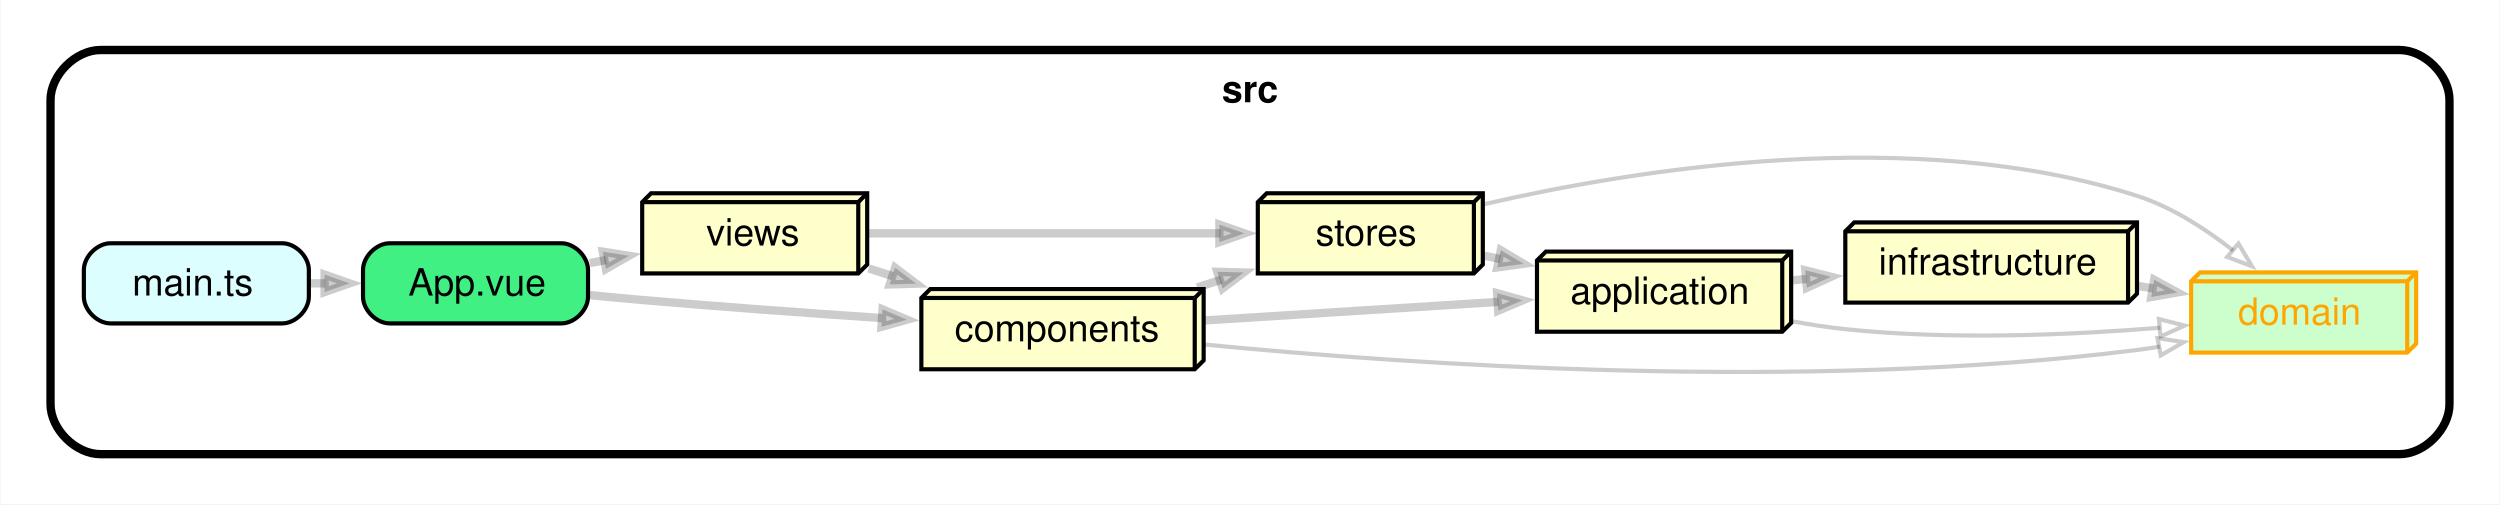
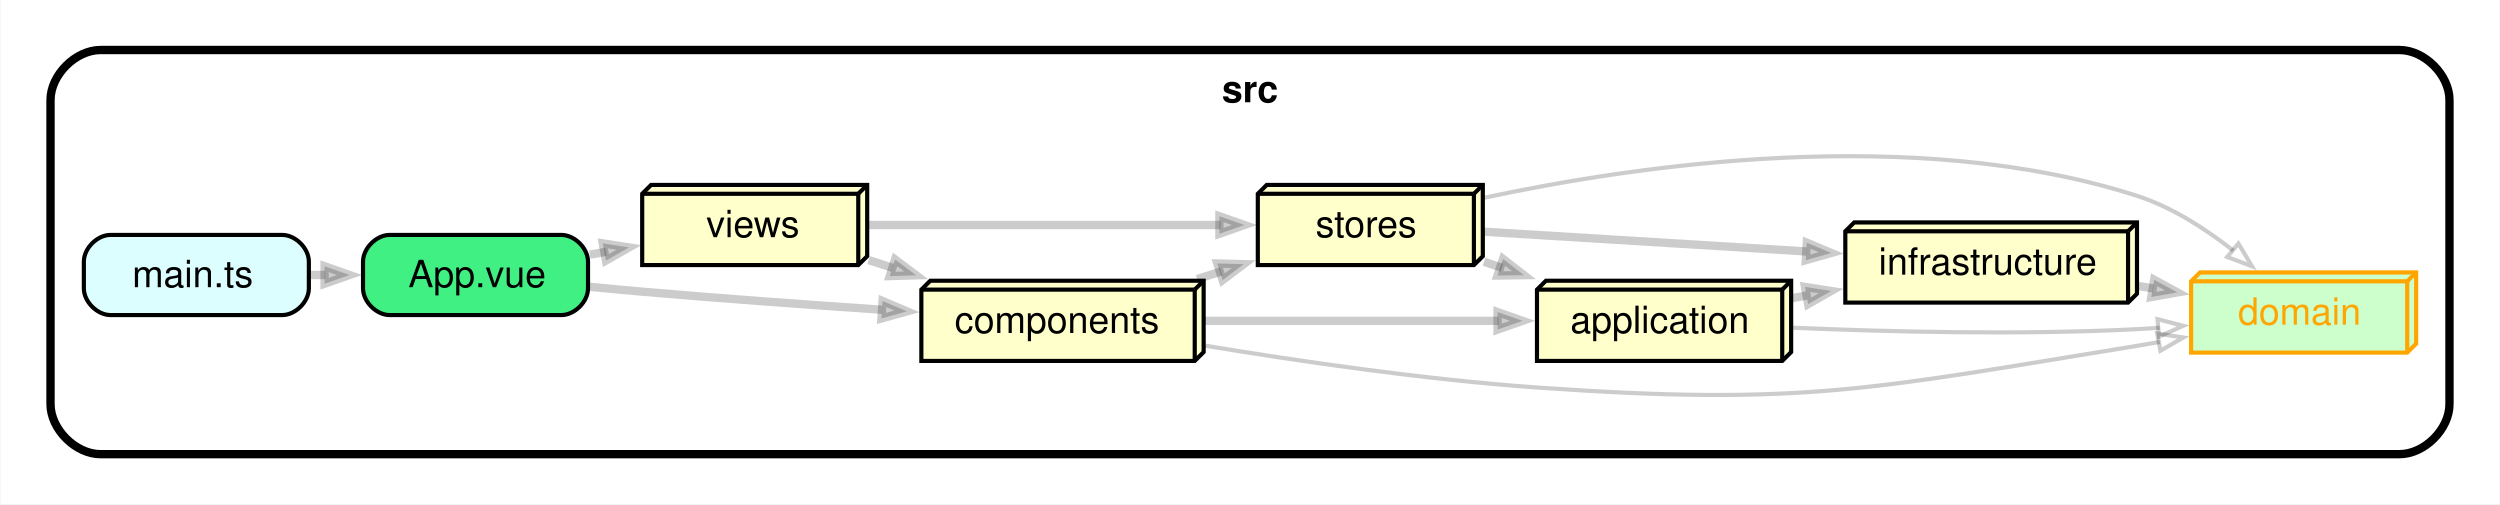
<svg xmlns="http://www.w3.org/2000/svg" xmlns:xlink="http://www.w3.org/1999/xlink" width="600pt" height="121pt" viewBox="0.00 0.00 599.75 121.00">
  <g id="graph0" class="graph" transform="scale(1 1) rotate(0) translate(4 117)">
    <polygon fill="white" stroke="none" points="-4,4 -4,-117 595.75,-117 595.75,4 -4,4" />
    <g id="clust1" class="cluster">
      <path fill="#ffffff" stroke="black" stroke-width="2" d="M20,-8C20,-8 571.75,-8 571.75,-8 577.75,-8 583.75,-14 583.75,-20 583.75,-20 583.75,-93 583.75,-93 583.75,-99 577.75,-105 571.75,-105 571.75,-105 20,-105 20,-105 14,-105 8,-99 8,-93 8,-93 8,-20 8,-20 8,-14 14,-8 20,-8" />
      <text text-anchor="middle" x="295.88" y="-92.45" font-family="Helvetica,sans-Serif" font-weight="bold" font-size="9.00">src</text>
    </g>
    <g id="node1" class="node">
      <g id="a_node1">
        <a xlink:href="src/App.vue" xlink:title="App.vue">
-           <path fill="#41f083" stroke="black" d="M130.58,-58.62C130.58,-58.62 89.42,-58.62 89.42,-58.62 86.21,-58.62 83,-55.42 83,-52.21 83,-52.21 83,-45.79 83,-45.79 83,-42.58 86.21,-39.38 89.42,-39.38 89.42,-39.38 130.58,-39.38 130.58,-39.38 133.79,-39.38 137,-42.58 137,-45.79 137,-45.79 137,-52.21 137,-52.21 137,-55.42 133.79,-58.62 130.58,-58.62" />
-           <text text-anchor="start" x="93.88" y="-46.08" font-family="Helvetica,sans-Serif" font-size="9.00">App.vue</text>
+           <path fill="#41f083" stroke="black" d="M130.58,-60.62C130.58,-60.62 89.42,-60.62 89.42,-60.62 86.21,-60.62 83,-57.42 83,-54.21 83,-54.21 83,-47.79 83,-47.79 83,-44.58 86.21,-41.38 89.42,-41.38 89.42,-41.38 130.58,-41.38 130.58,-41.38 133.79,-41.38 137,-44.58 137,-47.79 137,-47.79 137,-54.21 137,-54.21 137,-57.42 133.79,-60.62 130.58,-60.62" />
+           <text text-anchor="start" x="93.88" y="-48.08" font-family="Helvetica,sans-Serif" font-size="9.00">App.vue</text>
        </a>
      </g>
    </g>
    <g id="node2" class="node">
      <g id="a_node2">
        <a xlink:href="src/components" xlink:title="components">
-           <polygon fill="#ffffcc" stroke="black" points="284.75,-47.62 219.14,-47.62 217,-45.49 217,-28.38 282.61,-28.38 284.75,-30.51 284.75,-47.62" />
-           <polyline fill="none" stroke="black" points="282.61,-45.49 217,-45.49" />
-           <polyline fill="none" stroke="black" points="282.61,-45.49 282.61,-28.38" />
-           <polyline fill="none" stroke="black" points="282.61,-45.49 284.75,-47.62" />
-           <text text-anchor="start" x="225" y="-35.08" font-family="Helvetica,sans-Serif" font-size="9.00">components</text>
+           <polygon fill="#ffffcc" stroke="black" points="284.75,-49.62 219.14,-49.62 217,-47.49 217,-30.38 282.61,-30.38 284.75,-32.51 284.75,-49.62" />
+           <polyline fill="none" stroke="black" points="282.61,-47.49 217,-47.49" />
+           <polyline fill="none" stroke="black" points="282.61,-47.49 282.61,-30.38" />
+           <polyline fill="none" stroke="black" points="282.61,-47.49 284.75,-49.62" />
+           <text text-anchor="start" x="225" y="-37.08" font-family="Helvetica,sans-Serif" font-size="9.00">components</text>
        </a>
      </g>
    </g>
    <g id="edge1" class="edge">
-       <path fill="none" stroke="#000000" stroke-width="2" stroke-opacity="0.2" d="M137.42,-46.17C141.63,-45.76 145.93,-45.35 150,-45 168.88,-43.37 189.78,-41.86 207.57,-40.66" />
-       <polygon fill="#000000" fill-opacity="0.2" stroke="#000000" stroke-width="2" stroke-opacity="0.2" points="207.69,-42.76 213.54,-40.27 207.42,-38.57 207.69,-42.76" />
+       <path fill="none" stroke="#000000" stroke-width="2" stroke-opacity="0.2" d="M137.42,-48.17C141.63,-47.76 145.93,-47.35 150,-47 168.88,-45.37 189.78,-43.86 207.57,-42.66" />
+       <polygon fill="#000000" fill-opacity="0.2" stroke="#000000" stroke-width="2" stroke-opacity="0.2" points="207.69,-44.76 213.54,-42.27 207.42,-40.57 207.69,-44.76" />
    </g>
    <g id="node3" class="node">
      <g id="a_node3">
        <a xlink:href="src/views" xlink:title="views">
-           <polygon fill="#ffffcc" stroke="black" points="204,-70.62 152.14,-70.62 150,-68.49 150,-51.38 201.86,-51.38 204,-53.51 204,-70.62" />
-           <polyline fill="none" stroke="black" points="201.86,-68.49 150,-68.49" />
-           <polyline fill="none" stroke="black" points="201.86,-68.49 201.86,-51.38" />
-           <polyline fill="none" stroke="black" points="201.86,-68.49 204,-70.62" />
-           <text text-anchor="start" x="165.38" y="-58.08" font-family="Helvetica,sans-Serif" font-size="9.00">views</text>
+           <polygon fill="#ffffcc" stroke="black" points="204,-72.62 152.14,-72.62 150,-70.49 150,-53.38 201.86,-53.38 204,-55.51 204,-72.62" />
+           <polyline fill="none" stroke="black" points="201.86,-70.49 150,-70.49" />
+           <polyline fill="none" stroke="black" points="201.86,-70.49 201.86,-53.38" />
+           <polyline fill="none" stroke="black" points="201.86,-70.49 204,-72.62" />
+           <text text-anchor="start" x="165.38" y="-60.08" font-family="Helvetica,sans-Serif" font-size="9.00">views</text>
        </a>
      </g>
    </g>
    <g id="edge2" class="edge">
-       <path fill="none" stroke="#000000" stroke-width="2" stroke-opacity="0.2" d="M137.44,-53.88C138.71,-54.12 140,-54.35 141.29,-54.59" />
-       <polygon fill="#000000" fill-opacity="0.2" stroke="#000000" stroke-width="2" stroke-opacity="0.2" points="140.54,-56.59 146.82,-55.61 141.3,-52.46 140.54,-56.59" />
+       <path fill="none" stroke="#000000" stroke-width="2" stroke-opacity="0.2" d="M137.44,-55.88C138.71,-56.12 140,-56.35 141.29,-56.59" />
+       <polygon fill="#000000" fill-opacity="0.2" stroke="#000000" stroke-width="2" stroke-opacity="0.2" points="140.54,-58.59 146.82,-57.61 141.3,-54.46 140.54,-58.59" />
    </g>
    <g id="node4" class="node">
      <g id="a_node4">
        <a xlink:href="src/application" xlink:title="application">
-           <polygon fill="#ffffcc" stroke="black" points="425.75,-56.62 366.89,-56.62 364.75,-54.49 364.75,-37.38 423.61,-37.38 425.75,-39.51 425.75,-56.62" />
-           <polyline fill="none" stroke="black" points="423.61,-54.49 364.75,-54.49" />
-           <polyline fill="none" stroke="black" points="423.61,-54.49 423.61,-37.38" />
-           <polyline fill="none" stroke="black" points="423.61,-54.49 425.75,-56.62" />
-           <text text-anchor="start" x="372.75" y="-44.08" font-family="Helvetica,sans-Serif" font-size="9.00">application</text>
+           <polygon fill="#ffffcc" stroke="black" points="425.75,-49.62 366.89,-49.62 364.75,-47.49 364.75,-30.38 423.61,-30.38 425.75,-32.51 425.75,-49.62" />
+           <polyline fill="none" stroke="black" points="423.61,-47.49 364.75,-47.49" />
+           <polyline fill="none" stroke="black" points="423.61,-47.49 423.61,-30.38" />
+           <polyline fill="none" stroke="black" points="423.61,-47.49 425.75,-49.62" />
+           <text text-anchor="start" x="372.75" y="-37.08" font-family="Helvetica,sans-Serif" font-size="9.00">application</text>
        </a>
      </g>
    </g>
    <g id="edge5" class="edge">
-       <path fill="none" stroke="#000000" stroke-width="2" stroke-opacity="0.2" d="M284.9,-40.09C305.98,-41.42 333.4,-43.15 355.51,-44.55" />
-       <polygon fill="#000000" fill-opacity="0.2" stroke="#000000" stroke-width="2" stroke-opacity="0.2" points="355.18,-46.63 361.3,-44.92 355.44,-42.44 355.18,-46.63" />
+       <path fill="none" stroke="#000000" stroke-width="2" stroke-opacity="0.2" d="M284.9,-40C305.98,-40 333.4,-40 355.51,-40" />
+       <polygon fill="#000000" fill-opacity="0.2" stroke="#000000" stroke-width="2" stroke-opacity="0.2" points="355.29,-42.1 361.29,-40 355.29,-37.9 355.29,-42.1" />
    </g>
    <g id="node5" class="node">
      <g id="a_node5">
        <a xlink:href="src/domain" xlink:title="no-orphans">
          <polygon fill="#ccffcc" stroke="orange" points="575.75,-51.62 523.89,-51.62 521.75,-49.49 521.75,-32.38 573.61,-32.38 575.75,-34.51 575.75,-51.62" />
          <polyline fill="none" stroke="orange" points="573.61,-49.49 521.75,-49.49" />
          <polyline fill="none" stroke="orange" points="573.61,-49.49 573.61,-32.38" />
          <polyline fill="none" stroke="orange" points="573.61,-49.49 575.75,-51.62" />
          <text text-anchor="start" x="533" y="-39.08" font-family="Helvetica,sans-Serif" font-size="9.00" fill="orange">domain</text>
        </a>
      </g>
    </g>
    <g id="edge7" class="edge">
-       <path fill="none" stroke="#000000" stroke-opacity="0.2" d="M284.88,-34.32C333.93,-29.54 428.87,-22.93 508.75,-33 510.56,-33.23 512.41,-33.5 514.27,-33.82" />
-       <polygon fill="none" stroke="#000000" stroke-opacity="0.2" points="513.67,-35.84 519.96,-34.89 514.45,-31.71 513.67,-35.84" />
+       <path fill="none" stroke="#000000" stroke-opacity="0.2" d="M284.84,-34.08C307.28,-30.36 337.7,-25.91 364.75,-24 428.75,-19.49 445.43,-23.71 508.75,-34 510.54,-34.29 512.37,-34.61 514.22,-34.94" />
+       <polygon fill="none" stroke="#000000" stroke-opacity="0.2" points="513.6,-36.96 519.88,-36 514.38,-32.83 513.6,-36.96" />
    </g>
    <g id="node7" class="node">
      <g id="a_node7">
        <a xlink:href="src/stores" xlink:title="stores">
-           <polygon fill="#ffffcc" stroke="black" points="351.75,-70.62 299.89,-70.62 297.75,-68.49 297.75,-51.38 349.61,-51.38 351.75,-53.51 351.75,-70.62" />
-           <polyline fill="none" stroke="black" points="349.61,-68.49 297.75,-68.49" />
-           <polyline fill="none" stroke="black" points="349.61,-68.49 349.61,-51.38" />
-           <polyline fill="none" stroke="black" points="349.61,-68.49 351.75,-70.62" />
-           <text text-anchor="start" x="311.62" y="-58.08" font-family="Helvetica,sans-Serif" font-size="9.00">stores</text>
+           <polygon fill="#ffffcc" stroke="black" points="351.75,-72.62 299.89,-72.62 297.75,-70.49 297.75,-53.38 349.61,-53.38 351.75,-55.51 351.75,-72.62" />
+           <polyline fill="none" stroke="black" points="349.61,-70.49 297.75,-70.49" />
+           <polyline fill="none" stroke="black" points="349.61,-70.49 349.61,-53.38" />
+           <polyline fill="none" stroke="black" points="349.61,-70.49 351.75,-72.62" />
+           <text text-anchor="start" x="311.62" y="-60.08" font-family="Helvetica,sans-Serif" font-size="9.00">stores</text>
        </a>
      </g>
    </g>
    <g id="edge6" class="edge">
-       <path fill="none" stroke="#000000" stroke-width="2" stroke-opacity="0.2" d="M283.19,-48.02C285.1,-48.63 287.02,-49.25 288.94,-49.86" />
-       <polygon fill="#000000" fill-opacity="0.2" stroke="#000000" stroke-width="2" stroke-opacity="0.2" points="288.02,-51.77 294.37,-51.6 289.3,-47.77 288.02,-51.77" />
-     </g>
-     <g id="edge12" class="edge">
-       <path fill="none" stroke="#000000" stroke-width="2" stroke-opacity="0.2" d="M204.36,-52.57C206.24,-51.96 208.17,-51.35 210.11,-50.72" />
-       <polygon fill="#000000" fill-opacity="0.2" stroke="#000000" stroke-width="2" stroke-opacity="0.2" points="210.69,-52.74 215.76,-48.92 209.41,-48.74 210.69,-52.74" />
+       <path fill="none" stroke="#000000" stroke-width="2" stroke-opacity="0.2" d="M283.19,-50.02C285.1,-50.63 287.02,-51.25 288.94,-51.86" />
+       <polygon fill="#000000" fill-opacity="0.2" stroke="#000000" stroke-width="2" stroke-opacity="0.2" points="288.02,-53.77 294.37,-53.6 289.3,-49.77 288.02,-53.77" />
    </g>
    <g id="edge13" class="edge">
-       <path fill="none" stroke="#000000" stroke-width="2" stroke-opacity="0.2" d="M204.39,-61C228.02,-61 262.84,-61 288.78,-61" />
-       <polygon fill="#000000" fill-opacity="0.2" stroke="#000000" stroke-width="2" stroke-opacity="0.2" points="288.53,-63.1 294.53,-61 288.53,-58.9 288.53,-63.1" />
+       <path fill="none" stroke="#000000" stroke-width="2" stroke-opacity="0.2" d="M204.36,-54.57C206.24,-53.96 208.17,-53.35 210.11,-52.72" />
+       <polygon fill="#000000" fill-opacity="0.2" stroke="#000000" stroke-width="2" stroke-opacity="0.2" points="210.69,-54.74 215.76,-50.92 209.41,-50.74 210.69,-54.74" />
+     </g>
+     <g id="edge14" class="edge">
+       <path fill="none" stroke="#000000" stroke-width="2" stroke-opacity="0.2" d="M204.39,-63C228.02,-63 262.84,-63 288.78,-63" />
+       <polygon fill="#000000" fill-opacity="0.2" stroke="#000000" stroke-width="2" stroke-opacity="0.2" points="288.53,-65.1 294.53,-63 288.53,-60.9 288.53,-65.1" />
    </g>
    <g id="edge3" class="edge">
-       <path fill="none" stroke="#000000" stroke-opacity="0.2" d="M425.85,-39.91C430.15,-39.12 434.55,-38.44 438.75,-38 464.02,-35.35 492.75,-36.58 514.36,-38.35" />
-       <polygon fill="none" stroke="#000000" stroke-opacity="0.2" points="514.02,-40.43 520.18,-38.86 514.39,-36.24 514.02,-40.43" />
+       <path fill="none" stroke="#000000" stroke-opacity="0.2" d="M425.88,-38.36C448.57,-37.38 480.66,-36.56 508.75,-38 510.53,-38.09 512.36,-38.21 514.21,-38.34" />
+       <polygon fill="none" stroke="#000000" stroke-opacity="0.2" points="513.68,-40.4 519.84,-38.8 514.03,-36.22 513.68,-40.4" />
    </g>
    <g id="node6" class="node">
      <g id="a_node6">
        <a xlink:href="src/infrastructure" xlink:title="infrastructure">
          <polygon fill="#ffffcc" stroke="black" points="508.75,-63.62 440.89,-63.62 438.75,-61.49 438.75,-44.38 506.61,-44.38 508.75,-46.51 508.75,-63.62" />
          <polyline fill="none" stroke="black" points="506.61,-61.49 438.75,-61.49" />
          <polyline fill="none" stroke="black" points="506.61,-61.49 506.61,-44.38" />
          <polyline fill="none" stroke="black" points="506.61,-61.49 508.75,-63.62" />
          <text text-anchor="start" x="446.75" y="-51.08" font-family="Helvetica,sans-Serif" font-size="9.00">infrastructure</text>
        </a>
      </g>
    </g>
    <g id="edge4" class="edge">
-       <path fill="none" stroke="#000000" stroke-width="2" stroke-opacity="0.2" d="M426.05,-49.73C427.18,-49.83 428.32,-49.93 429.47,-50.04" />
-       <polygon fill="#000000" fill-opacity="0.2" stroke="#000000" stroke-width="2" stroke-opacity="0.2" points="429.15,-52.12 435.32,-50.57 429.53,-47.94 429.15,-52.12" />
+       <path fill="none" stroke="#000000" stroke-width="2" stroke-opacity="0.2" d="M426.05,-45.45C427.18,-45.66 428.32,-45.87 429.47,-46.08" />
+       <polygon fill="#000000" fill-opacity="0.2" stroke="#000000" stroke-width="2" stroke-opacity="0.2" points="429.07,-48.14 435.35,-47.16 429.83,-44.01 429.07,-48.14" />
    </g>
    <g id="edge8" class="edge">
      <path fill="none" stroke="#000000" stroke-width="2" stroke-opacity="0.2" d="M509.11,-48.35C510.28,-48.16 511.45,-47.97 512.61,-47.78" />
      <polygon fill="#000000" fill-opacity="0.2" stroke="#000000" stroke-width="2" stroke-opacity="0.2" points="512.87,-49.86 518.45,-46.82 512.19,-45.72 512.87,-49.86" />
    </g>
    <g id="edge10" class="edge">
-       <path fill="none" stroke="#000000" stroke-width="2" stroke-opacity="0.2" d="M352.04,-55.63C353.31,-55.37 354.6,-55.1 355.9,-54.84" />
-       <polygon fill="#000000" fill-opacity="0.2" stroke="#000000" stroke-width="2" stroke-opacity="0.2" points="356.07,-56.95 361.53,-53.69 355.23,-52.83 356.07,-56.95" />
+       <path fill="none" stroke="#000000" stroke-width="2" stroke-opacity="0.2" d="M352.04,-54.17C353.44,-53.7 354.86,-53.23 356.29,-52.75" />
+       <polygon fill="#000000" fill-opacity="0.2" stroke="#000000" stroke-width="2" stroke-opacity="0.2" points="356.6,-54.86 361.62,-50.96 355.27,-50.87 356.6,-54.86" />
    </g>
    <g id="edge11" class="edge">
-       <path fill="none" stroke="#000000" stroke-opacity="0.2" d="M351.96,-67.97C388.19,-76.34 455.15,-87.25 508.75,-70 517.13,-67.3 525.24,-62.06 531.87,-56.84" />
+       <path fill="none" stroke="#000000" stroke-opacity="0.2" d="M351.97,-69.51C388.21,-77.29 455.18,-87.24 508.75,-70 517.13,-67.3 525.24,-62.06 531.87,-56.84" />
      <polygon fill="none" stroke="#000000" stroke-opacity="0.2" points="533.1,-58.55 536.35,-53.09 530.4,-55.33 533.1,-58.55" />
+     </g>
+     <g id="edge12" class="edge">
+       <path fill="none" stroke="#000000" stroke-width="2" stroke-opacity="0.2" d="M352.03,-61.39C373.51,-60.08 404.31,-58.19 429.43,-56.65" />
+       <polygon fill="#000000" fill-opacity="0.2" stroke="#000000" stroke-width="2" stroke-opacity="0.2" points="429.51,-58.75 435.37,-56.29 429.26,-54.56 429.51,-58.75" />
    </g>
    <g id="node8" class="node">
      <g id="a_node8">
        <a xlink:href="src/main.ts" xlink:title="main.ts">
-           <path fill="#ddfeff" stroke="black" d="M63.58,-58.62C63.58,-58.62 22.42,-58.62 22.42,-58.62 19.21,-58.62 16,-55.42 16,-52.21 16,-52.21 16,-45.79 16,-45.79 16,-42.58 19.21,-39.38 22.42,-39.38 22.42,-39.38 63.58,-39.38 63.58,-39.38 66.79,-39.38 70,-42.58 70,-45.79 70,-45.79 70,-52.21 70,-52.21 70,-55.42 66.79,-58.62 63.58,-58.62" />
-           <text text-anchor="start" x="27.62" y="-46.08" font-family="Helvetica,sans-Serif" font-size="9.00">main.ts</text>
+           <path fill="#ddfeff" stroke="black" d="M63.58,-60.62C63.58,-60.62 22.42,-60.62 22.42,-60.62 19.21,-60.62 16,-57.42 16,-54.21 16,-54.21 16,-47.79 16,-47.79 16,-44.58 19.21,-41.38 22.42,-41.38 22.42,-41.38 63.58,-41.38 63.58,-41.38 66.79,-41.38 70,-44.58 70,-47.79 70,-47.79 70,-54.21 70,-54.21 70,-57.42 66.79,-60.62 63.58,-60.62" />
+           <text text-anchor="start" x="27.62" y="-48.08" font-family="Helvetica,sans-Serif" font-size="9.00">main.ts</text>
        </a>
      </g>
    </g>
    <g id="edge9" class="edge">
-       <path fill="none" stroke="#000000" stroke-width="2" stroke-opacity="0.2" d="M70.44,-49C71.58,-49 72.74,-49 73.9,-49" />
-       <polygon fill="#000000" fill-opacity="0.2" stroke="#000000" stroke-width="2" stroke-opacity="0.2" points="73.77,-51.1 79.77,-49 73.77,-46.9 73.77,-51.1" />
+       <path fill="none" stroke="#000000" stroke-width="2" stroke-opacity="0.2" d="M70.44,-51C71.58,-51 72.74,-51 73.9,-51" />
+       <polygon fill="#000000" fill-opacity="0.2" stroke="#000000" stroke-width="2" stroke-opacity="0.2" points="73.77,-53.1 79.77,-51 73.77,-48.9 73.77,-53.1" />
    </g>
  </g>
</svg>
